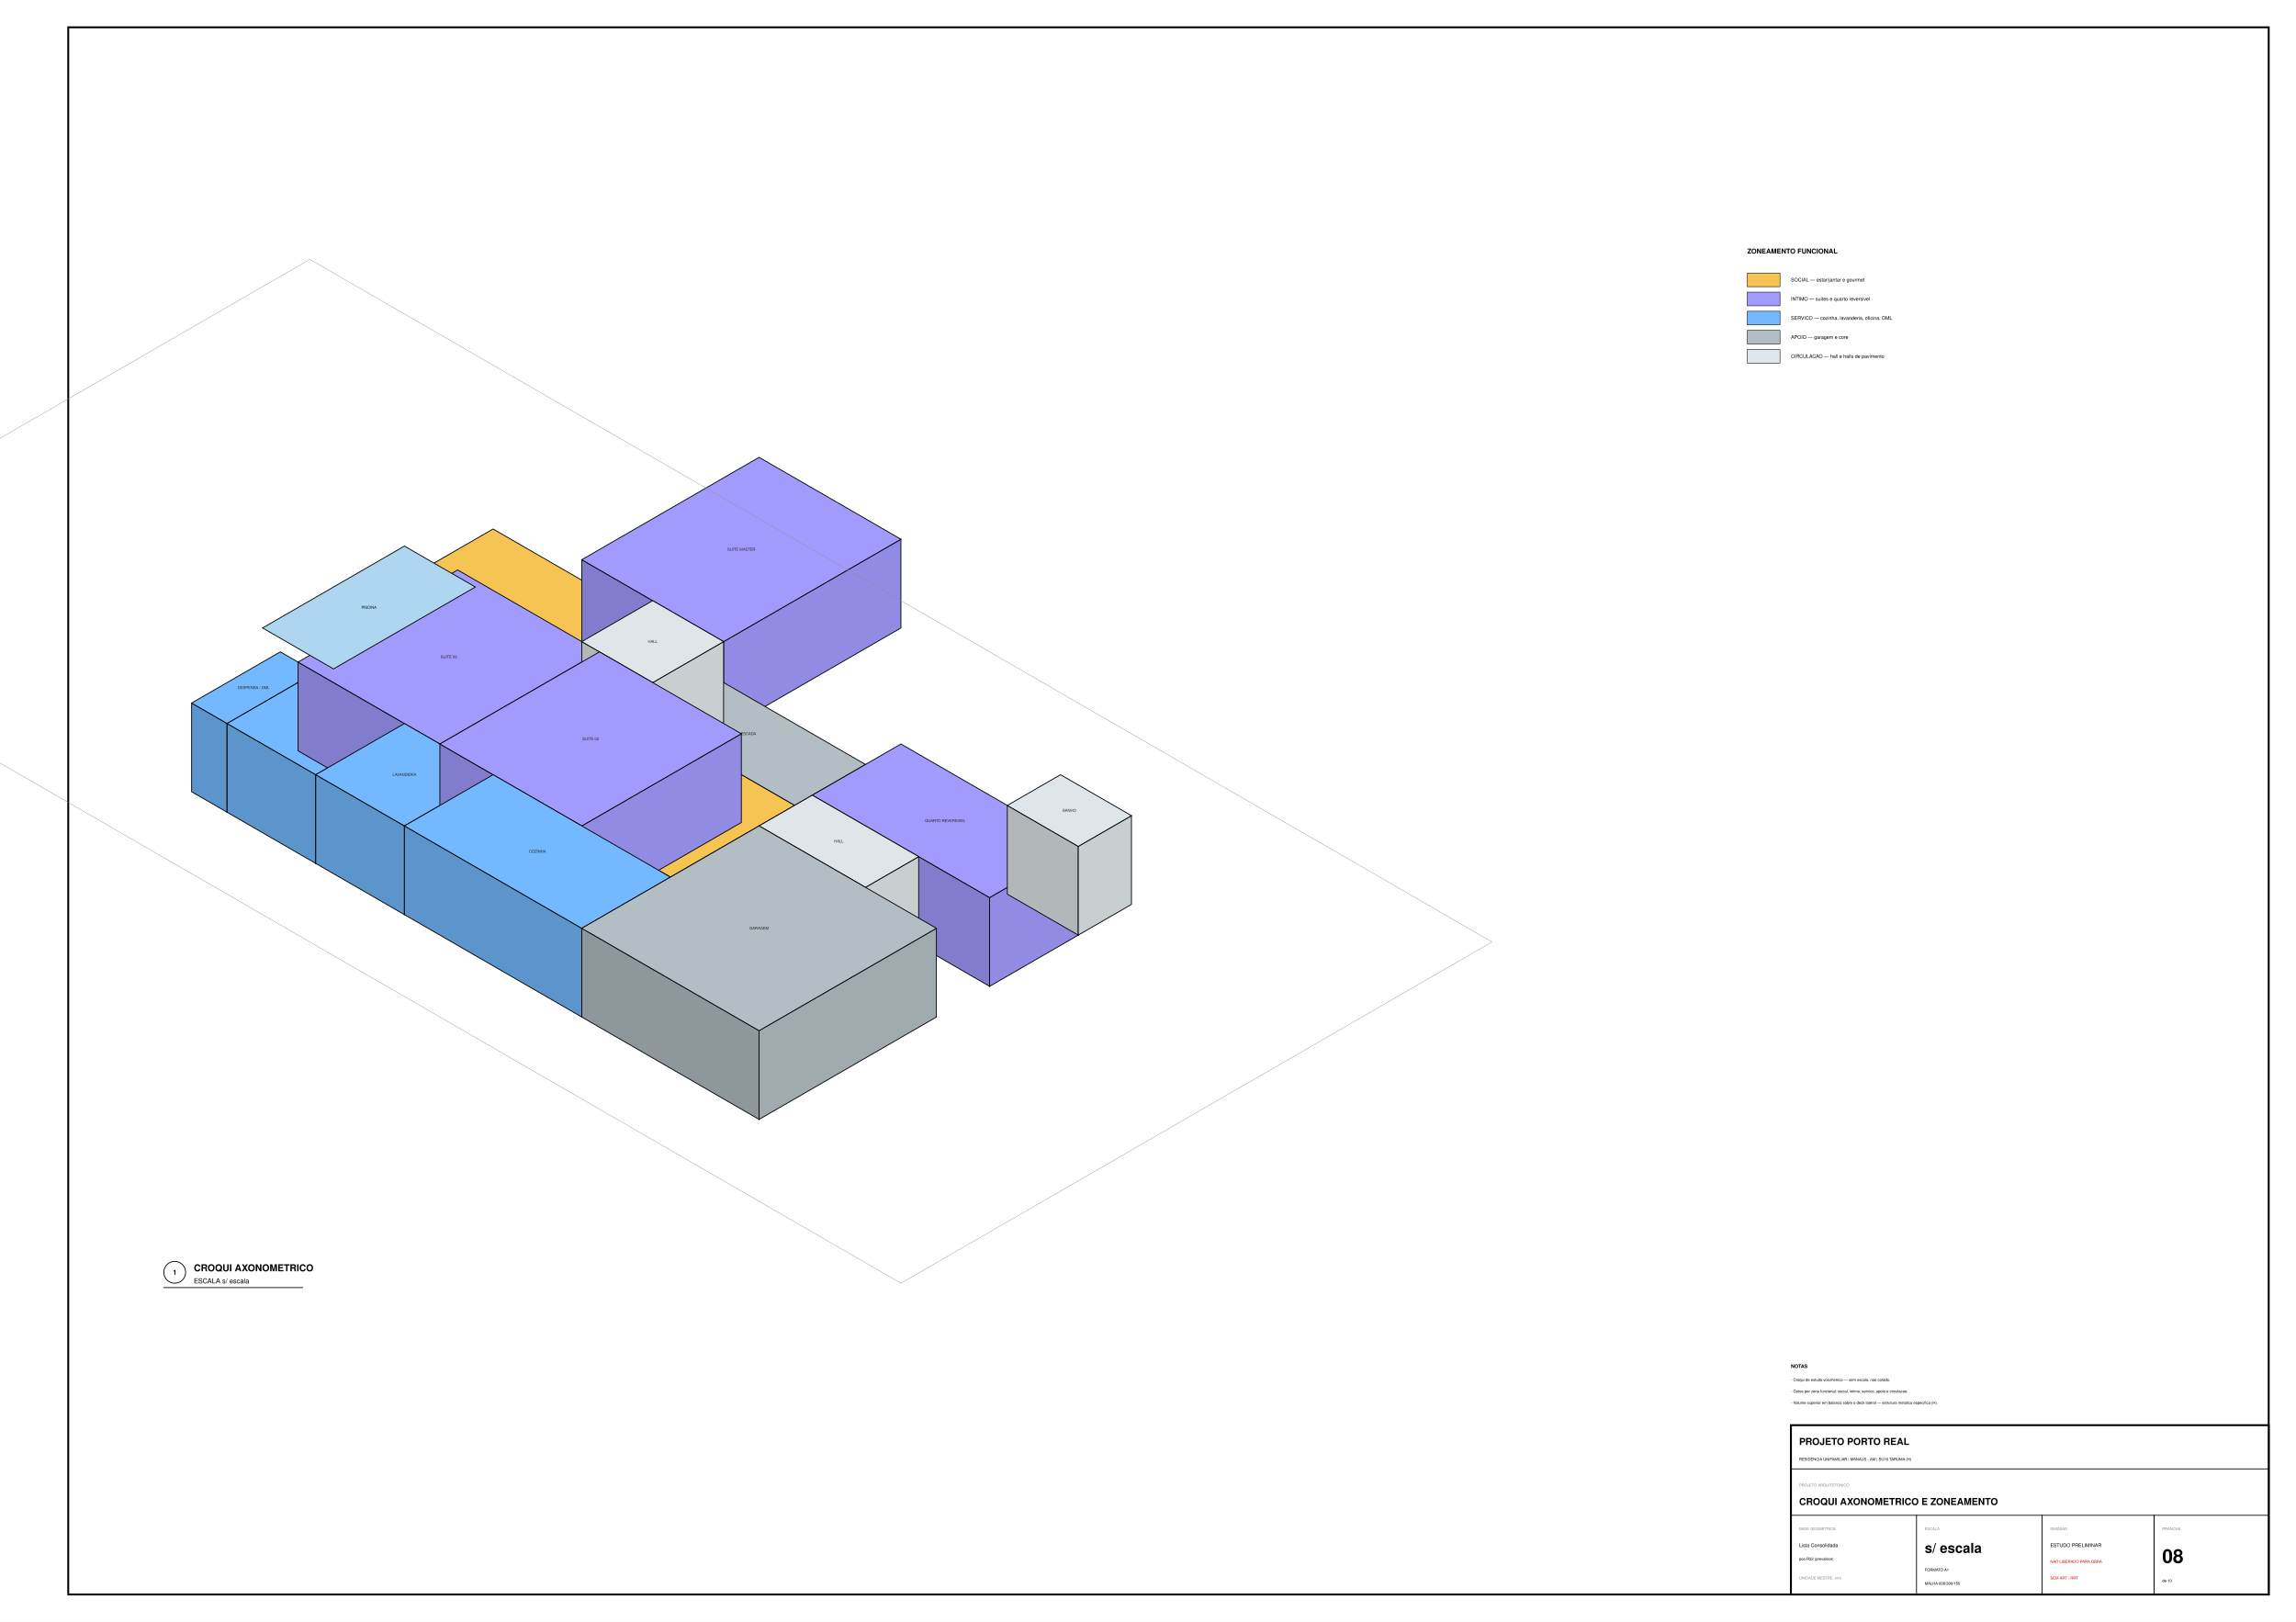
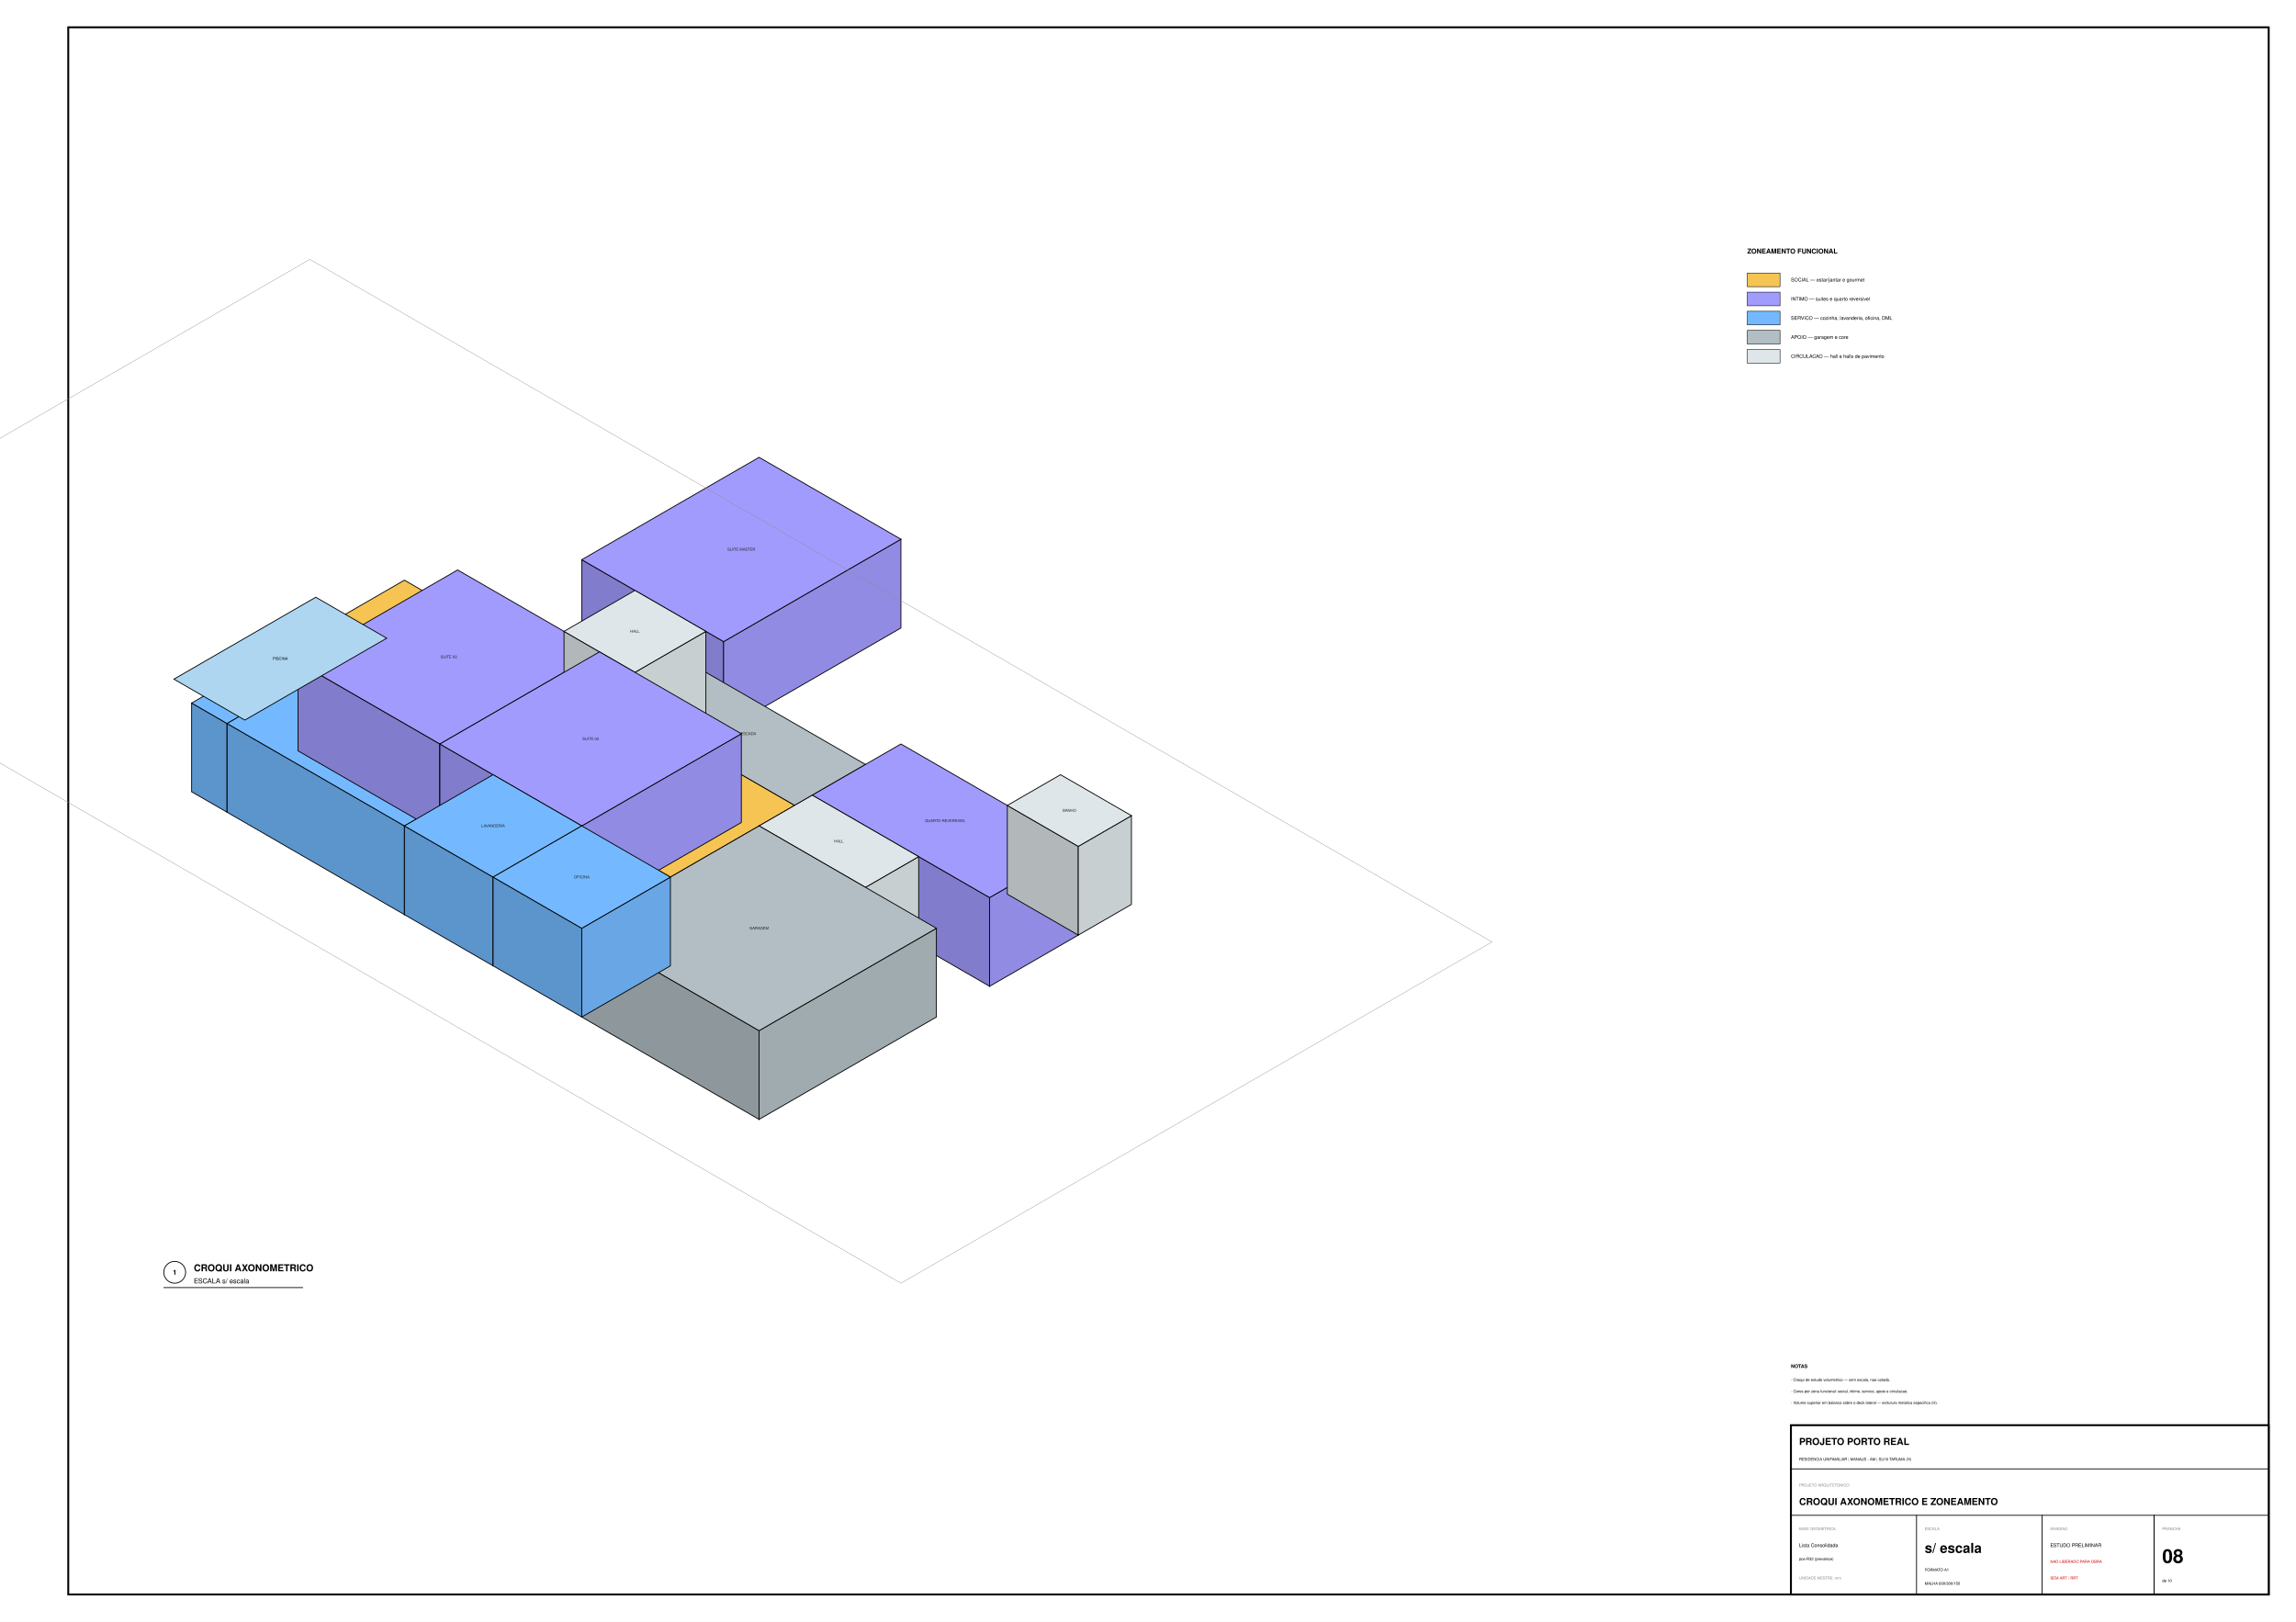
<svg xmlns="http://www.w3.org/2000/svg" version="1.1" width="841mm" height="594mm" viewBox="0 0 841 594">
  <rect width="841" height="594" fill="#ffffff" />
  <rect x="25.0" y="10" width="806.00" height="574.00" fill="none" stroke="#000" stroke-width="0.7" />
  <polygon points="656.000,522.000 831.000,522.000 831.000,584.000 656.000,584.000" stroke="#000000" stroke-width="0.7" fill="#fff" stroke-linejoin="miter" />
  <text x="659.000" y="528.000" font-family="Helvetica, Arial, sans-serif" font-size="3.50" font-weight="bold" fill="#000000" text-anchor="start" dominant-baseline="middle">PROJETO PORTO REAL</text>
  <text x="659.000" y="534.500" font-family="Helvetica, Arial, sans-serif" font-size="1.40" font-weight="normal" fill="#000000" text-anchor="start" dominant-baseline="middle">RESIDENCIA UNIFAMILIAR  |  MANAUS - AM  |  SU16 TARUMA (H)</text>
  <line x1="656.000" y1="538.000" x2="831.000" y2="538.000" stroke="#000000" stroke-width="0.3" fill="none" stroke-linecap="round" />
  <text x="659.000" y="544.000" font-family="Helvetica, Arial, sans-serif" font-size="1.40" font-weight="normal" fill="#8a8a8a" text-anchor="start" dominant-baseline="middle">PROJETO ARQUITETONICO</text>
  <text x="659.000" y="550.000" font-family="Helvetica, Arial, sans-serif" font-size="3.50" font-weight="bold" fill="#000000" text-anchor="start" dominant-baseline="middle">CROQUI AXONOMETRICO E ZONEAMENTO</text>
  <line x1="656.000" y1="555.000" x2="831.000" y2="555.000" stroke="#000000" stroke-width="0.3" fill="none" stroke-linecap="round" />
  <line x1="702.000" y1="555.000" x2="702.000" y2="584.000" stroke="#000000" stroke-width="0.3" fill="none" stroke-linecap="round" />
  <line x1="748.000" y1="555.000" x2="748.000" y2="584.000" stroke="#000000" stroke-width="0.3" fill="none" stroke-linecap="round" />
  <line x1="789.000" y1="555.000" x2="789.000" y2="584.000" stroke="#000000" stroke-width="0.3" fill="none" stroke-linecap="round" />
  <line x1="789.000" y1="555.000" x2="789.000" y2="584.000" stroke="#000000" stroke-width="0.3" fill="none" stroke-linecap="round" />
  <text x="659.000" y="560.000" font-family="Helvetica, Arial, sans-serif" font-size="1.40" font-weight="normal" fill="#8a8a8a" text-anchor="start" dominant-baseline="middle">BASE GEOMETRICA</text>
  <text x="659.000" y="566.000" font-family="Helvetica, Arial, sans-serif" font-size="1.80" font-weight="normal" fill="#000000" text-anchor="start" dominant-baseline="middle">Lista Consolidada</text>
  <text x="659.000" y="571.000" font-family="Helvetica, Arial, sans-serif" font-size="1.40" font-weight="normal" fill="#000000" text-anchor="start" dominant-baseline="middle">pos-R32 (prevalece)</text>
  <text x="659.000" y="578.000" font-family="Helvetica, Arial, sans-serif" font-size="1.40" font-weight="normal" fill="#8a8a8a" text-anchor="start" dominant-baseline="middle">UNIDADE MESTRE: mm</text>
  <text x="705.000" y="560.000" font-family="Helvetica, Arial, sans-serif" font-size="1.40" font-weight="normal" fill="#8a8a8a" text-anchor="start" dominant-baseline="middle">ESCALA</text>
  <text x="705.000" y="567.000" font-family="Helvetica, Arial, sans-serif" font-size="5.00" font-weight="bold" fill="#000000" text-anchor="start" dominant-baseline="middle">s/ escala</text>
  <text x="705.000" y="575.000" font-family="Helvetica, Arial, sans-serif" font-size="1.40" font-weight="normal" fill="#000000" text-anchor="start" dominant-baseline="middle">FORMATO A1</text>
  <text x="705.000" y="580.000" font-family="Helvetica, Arial, sans-serif" font-size="1.40" font-weight="normal" fill="#000000" text-anchor="start" dominant-baseline="middle">MALHA 600/300/150</text>
  <text x="751.000" y="560.000" font-family="Helvetica, Arial, sans-serif" font-size="1.40" font-weight="normal" fill="#8a8a8a" text-anchor="start" dominant-baseline="middle">EMISSAO</text>
  <text x="751.000" y="566.000" font-family="Helvetica, Arial, sans-serif" font-size="1.80" font-weight="normal" fill="#000000" text-anchor="start" dominant-baseline="middle">ESTUDO PRELIMINAR</text>
  <text x="751.000" y="572.000" font-family="Helvetica, Arial, sans-serif" font-size="1.40" font-weight="normal" fill="#c00" text-anchor="start" dominant-baseline="middle">NAO LIBERADO PARA OBRA</text>
  <text x="751.000" y="578.000" font-family="Helvetica, Arial, sans-serif" font-size="1.40" font-weight="normal" fill="#c00" text-anchor="start" dominant-baseline="middle">SEM ART / RRT</text>
  <text x="792.000" y="560.000" font-family="Helvetica, Arial, sans-serif" font-size="1.40" font-weight="normal" fill="#8a8a8a" text-anchor="start" dominant-baseline="middle">PRANCHA</text>
  <text x="792.000" y="570.000" font-family="Helvetica, Arial, sans-serif" font-size="7.00" font-weight="bold" fill="#000000" text-anchor="start" dominant-baseline="middle">08</text>
  <text x="792.000" y="579.000" font-family="Helvetica, Arial, sans-serif" font-size="1.40" font-weight="normal" fill="#000000" text-anchor="start" dominant-baseline="middle">de 10</text>
  <text x="656.000" y="500.400" font-family="Helvetica, Arial, sans-serif" font-size="1.80" font-weight="bold" fill="#000000" text-anchor="start" dominant-baseline="middle">NOTAS</text>
  <text x="656.000" y="505.400" font-family="Helvetica, Arial, sans-serif" font-size="1.40" font-weight="normal" fill="#000000" text-anchor="start" dominant-baseline="middle">- Croqui de estudo volumetrico — sem escala, nao cotado.</text>
  <text x="656.000" y="509.600" font-family="Helvetica, Arial, sans-serif" font-size="1.40" font-weight="normal" fill="#000000" text-anchor="start" dominant-baseline="middle">- Cores por zona funcional: social, intimo, servico, apoio e circulacao.</text>
  <text x="656.000" y="513.800" font-family="Helvetica, Arial, sans-serif" font-size="1.40" font-weight="normal" fill="#000000" text-anchor="start" dominant-baseline="middle">- Volume superior em balanco sobre o deck lateral — estrutura metalica especifica (H).</text>
-   <polygon points="213.087,297.500 135.144,252.500 135.144,220.000 213.087,265.000" stroke="#000000" stroke-width="0.3" fill="#c49c42" stroke-linejoin="miter" />
-   <polygon points="213.087,297.500 258.553,271.250 258.553,238.750 213.087,265.000" stroke="#000000" stroke-width="0.3" fill="#ddb04a" stroke-linejoin="miter" />
-   <polygon points="213.087,265.000 258.553,238.750 180.611,193.750 135.144,220.000" stroke="#000000" stroke-width="0.3" fill="#f6c453" stroke-linejoin="miter" />
-   <text x="196.849" y="229.375" font-family="Helvetica, Arial, sans-serif" font-size="1.40" font-weight="normal" fill="#222" text-anchor="middle" dominant-baseline="middle">GOURMET</text>
  <polygon points="265.048,267.500 213.087,237.500 213.087,205.000 265.048,235.000" stroke="#000000" stroke-width="0.3" fill="#817ccb" stroke-linejoin="miter" />
  <polygon points="265.048,267.500 330.000,230.000 330.000,197.500 265.048,235.000" stroke="#000000" stroke-width="0.3" fill="#918be4" stroke-linejoin="miter" />
  <polygon points="265.048,235.000 330.000,197.500 278.038,167.500 213.087,205.000" stroke="#000000" stroke-width="0.3" fill="#a29bfe" stroke-linejoin="miter" />
  <text x="271.543" y="201.250" font-family="Helvetica, Arial, sans-serif" font-size="1.40" font-weight="normal" fill="#222" text-anchor="middle" dominant-baseline="middle">SUITE MASTER</text>
+   <polygon points="180.611,316.250 102.668,271.250 102.668,238.750 180.611,283.750" stroke="#000000" stroke-width="0.3" fill="#c49c42" stroke-linejoin="miter" />
+   <polygon points="180.611,316.250 226.077,290.000 226.077,257.500 180.611,283.750" stroke="#000000" stroke-width="0.3" fill="#ddb04a" stroke-linejoin="miter" />
+   <polygon points="180.611,283.750 226.077,257.500 148.135,212.500 102.668,238.750" stroke="#000000" stroke-width="0.3" fill="#f6c453" stroke-linejoin="miter" />
+   <text x="164.373" y="248.125" font-family="Helvetica, Arial, sans-serif" font-size="1.40" font-weight="normal" fill="#222" text-anchor="middle" dominant-baseline="middle">GOURMET</text>
  <polygon points="83.183,297.500 70.192,290.000 70.192,257.500 83.183,265.000" stroke="#000000" stroke-width="0.3" fill="#5c94cc" stroke-linejoin="miter" />
  <polygon points="83.183,297.500 115.659,278.750 115.659,246.250 83.183,265.000" stroke="#000000" stroke-width="0.3" fill="#68a6e5" stroke-linejoin="miter" />
  <polygon points="83.183,265.000 115.659,246.250 102.668,238.750 70.192,257.500" stroke="#000000" stroke-width="0.3" fill="#74b9ff" stroke-linejoin="miter" />
  <text x="92.926" y="251.875" font-family="Helvetica, Arial, sans-serif" font-size="1.40" font-weight="normal" fill="#222" text-anchor="middle" dominant-baseline="middle">DESPENSA / DML</text>
  <polygon points="291.029,327.500 226.077,290.000 226.077,257.500 291.029,295.000" stroke="#000000" stroke-width="0.3" fill="#8e989c" stroke-linejoin="miter" />
  <polygon points="291.029,327.500 317.010,312.500 317.010,280.000 291.029,295.000" stroke="#000000" stroke-width="0.3" fill="#a0abaf" stroke-linejoin="miter" />
  <polygon points="291.029,295.000 317.010,280.000 252.058,242.500 226.077,257.500" stroke="#000000" stroke-width="0.3" fill="#b2bec3" stroke-linejoin="miter" />
  <text x="271.543" y="268.750" font-family="Helvetica, Arial, sans-serif" font-size="1.40" font-weight="normal" fill="#222" text-anchor="middle" dominant-baseline="middle">CORE / ESCADA</text>
-   <polygon points="115.659,316.250 83.183,297.500 83.183,265.000 115.659,283.750" stroke="#000000" stroke-width="0.3" fill="#5c94cc" stroke-linejoin="miter" />
-   <polygon points="115.659,316.250 148.135,297.500 148.135,265.000 115.659,283.750" stroke="#000000" stroke-width="0.3" fill="#68a6e5" stroke-linejoin="miter" />
-   <polygon points="115.659,283.750 148.135,265.000 115.659,246.250 83.183,265.000" stroke="#000000" stroke-width="0.3" fill="#74b9ff" stroke-linejoin="miter" />
-   <text x="115.659" y="265.000" font-family="Helvetica, Arial, sans-serif" font-size="1.40" font-weight="normal" fill="#222" text-anchor="middle" dominant-baseline="middle">OFICINA</text>
+   <polygon points="148.135,335.000 83.183,297.500 83.183,265.000 148.135,302.500" stroke="#000000" stroke-width="0.3" fill="#5c94cc" stroke-linejoin="miter" />
+   <polygon points="148.135,335.000 180.611,316.250 180.611,283.750 148.135,302.500" stroke="#000000" stroke-width="0.3" fill="#68a6e5" stroke-linejoin="miter" />
+   <polygon points="148.135,302.500 180.611,283.750 115.659,246.250 83.183,265.000" stroke="#000000" stroke-width="0.3" fill="#74b9ff" stroke-linejoin="miter" />
+   <text x="131.897" y="274.375" font-family="Helvetica, Arial, sans-serif" font-size="1.40" font-weight="normal" fill="#222" text-anchor="middle" dominant-baseline="middle">COZINHA</text>
  <polygon points="161.125,305.000 109.164,275.000 109.164,242.500 161.125,272.500" stroke="#000000" stroke-width="0.3" fill="#817ccb" stroke-linejoin="miter" />
  <polygon points="161.125,305.000 219.582,271.250 219.582,238.750 161.125,272.500" stroke="#000000" stroke-width="0.3" fill="#918be4" stroke-linejoin="miter" />
  <polygon points="161.125,272.500 219.582,238.750 167.620,208.750 109.164,242.500" stroke="#000000" stroke-width="0.3" fill="#a29bfe" stroke-linejoin="miter" />
  <text x="164.373" y="240.625" font-family="Helvetica, Arial, sans-serif" font-size="1.40" font-weight="normal" fill="#222" text-anchor="middle" dominant-baseline="middle">SUITE 03</text>
+   <polygon points="232.572,278.750 206.591,263.750 206.591,231.250 232.572,246.250" stroke="#000000" stroke-width="0.3" fill="#b2b8ba" stroke-linejoin="miter" />
+   <polygon points="232.572,278.750 258.553,263.750 258.553,231.250 232.572,246.250" stroke="#000000" stroke-width="0.3" fill="#c8cfd1" stroke-linejoin="miter" />
+   <polygon points="232.572,246.250 258.553,231.250 232.572,216.250 206.591,231.250" stroke="#000000" stroke-width="0.3" fill="#dfe6e9" stroke-linejoin="miter" />
+   <text x="232.572" y="231.250" font-family="Helvetica, Arial, sans-serif" font-size="1.40" font-weight="normal" fill="#222" text-anchor="middle" dominant-baseline="middle">HALL</text>
  <polygon points="245.563,353.750 180.611,316.250 180.611,283.750 245.563,321.250" stroke="#000000" stroke-width="0.3" fill="#c49c42" stroke-linejoin="miter" />
  <polygon points="245.563,353.750 291.029,327.500 291.029,295.000 245.563,321.250" stroke="#000000" stroke-width="0.3" fill="#ddb04a" stroke-linejoin="miter" />
  <polygon points="245.563,321.250 291.029,295.000 226.077,257.500 180.611,283.750" stroke="#000000" stroke-width="0.3" fill="#f6c453" stroke-linejoin="miter" />
  <text x="235.820" y="289.375" font-family="Helvetica, Arial, sans-serif" font-size="1.40" font-weight="normal" fill="#222" text-anchor="middle" dominant-baseline="middle">ESTAR / JANTAR</text>
-   <polygon points="239.067,282.500 213.087,267.500 213.087,235.000 239.067,250.000" stroke="#000000" stroke-width="0.3" fill="#b2b8ba" stroke-linejoin="miter" />
-   <polygon points="239.067,282.500 265.048,267.500 265.048,235.000 239.067,250.000" stroke="#000000" stroke-width="0.3" fill="#c8cfd1" stroke-linejoin="miter" />
-   <polygon points="239.067,250.000 265.048,235.000 239.067,220.000 213.087,235.000" stroke="#000000" stroke-width="0.3" fill="#dfe6e9" stroke-linejoin="miter" />
-   <text x="239.067" y="235.000" font-family="Helvetica, Arial, sans-serif" font-size="1.40" font-weight="normal" fill="#222" text-anchor="middle" dominant-baseline="middle">HALL</text>
-   <polygon points="148.135,335.000 115.659,316.250 115.659,283.750 148.135,302.500" stroke="#000000" stroke-width="0.3" fill="#5c94cc" stroke-linejoin="miter" />
-   <polygon points="148.135,335.000 180.611,316.250 180.611,283.750 148.135,302.500" stroke="#000000" stroke-width="0.3" fill="#68a6e5" stroke-linejoin="miter" />
-   <polygon points="148.135,302.500 180.611,283.750 148.135,265.000 115.659,283.750" stroke="#000000" stroke-width="0.3" fill="#74b9ff" stroke-linejoin="miter" />
-   <text x="148.135" y="283.750" font-family="Helvetica, Arial, sans-serif" font-size="1.40" font-weight="normal" fill="#222" text-anchor="middle" dominant-baseline="middle">LAVANDERIA</text>
  <polygon points="362.476,361.250 297.524,323.750 297.524,291.250 362.476,328.750" stroke="#000000" stroke-width="0.3" fill="#817ccb" stroke-linejoin="miter" />
  <polygon points="362.476,361.250 394.952,342.500 394.952,310.000 362.476,328.750" stroke="#000000" stroke-width="0.3" fill="#918be4" stroke-linejoin="miter" />
  <polygon points="362.476,328.750 394.952,310.000 330.000,272.500 297.524,291.250" stroke="#000000" stroke-width="0.3" fill="#a29bfe" stroke-linejoin="miter" />
  <text x="346.238" y="300.625" font-family="Helvetica, Arial, sans-serif" font-size="1.40" font-weight="normal" fill="#222" text-anchor="middle" dominant-baseline="middle">QUARTO REVERSIVEL</text>
  <polygon points="213.087,335.000 161.125,305.000 161.125,272.500 213.087,302.500" stroke="#000000" stroke-width="0.3" fill="#817ccb" stroke-linejoin="miter" />
  <polygon points="213.087,335.000 271.543,301.250 271.543,268.750 213.087,302.500" stroke="#000000" stroke-width="0.3" fill="#918be4" stroke-linejoin="miter" />
  <polygon points="213.087,302.500 271.543,268.750 219.582,238.750 161.125,272.500" stroke="#000000" stroke-width="0.3" fill="#a29bfe" stroke-linejoin="miter" />
  <text x="216.334" y="270.625" font-family="Helvetica, Arial, sans-serif" font-size="1.40" font-weight="normal" fill="#222" text-anchor="middle" dominant-baseline="middle">SUITE 02</text>
  <polygon points="394.952,342.500 368.971,327.500 368.971,295.000 394.952,310.000" stroke="#000000" stroke-width="0.3" fill="#b2b8ba" stroke-linejoin="miter" />
  <polygon points="394.952,342.500 414.437,331.250 414.437,298.750 394.952,310.000" stroke="#000000" stroke-width="0.3" fill="#c8cfd1" stroke-linejoin="miter" />
  <polygon points="394.952,310.000 414.437,298.750 388.457,283.750 368.971,295.000" stroke="#000000" stroke-width="0.3" fill="#dfe6e9" stroke-linejoin="miter" />
  <text x="391.704" y="296.875" font-family="Helvetica, Arial, sans-serif" font-size="1.40" font-weight="normal" fill="#222" text-anchor="middle" dominant-baseline="middle">BANHO</text>
-   <polygon points="213.087,372.500 148.135,335.000 148.135,302.500 213.087,340.000" stroke="#000000" stroke-width="0.3" fill="#5c94cc" stroke-linejoin="miter" />
-   <polygon points="213.087,372.500 245.563,353.750 245.563,321.250 213.087,340.000" stroke="#000000" stroke-width="0.3" fill="#68a6e5" stroke-linejoin="miter" />
-   <polygon points="213.087,340.000 245.563,321.250 180.611,283.750 148.135,302.500" stroke="#000000" stroke-width="0.3" fill="#74b9ff" stroke-linejoin="miter" />
-   <text x="196.849" y="311.875" font-family="Helvetica, Arial, sans-serif" font-size="1.40" font-weight="normal" fill="#222" text-anchor="middle" dominant-baseline="middle">COZINHA</text>
+   <polygon points="180.611,353.750 148.135,335.000 148.135,302.500 180.611,321.250" stroke="#000000" stroke-width="0.3" fill="#5c94cc" stroke-linejoin="miter" />
+   <polygon points="180.611,353.750 213.087,335.000 213.087,302.500 180.611,321.250" stroke="#000000" stroke-width="0.3" fill="#68a6e5" stroke-linejoin="miter" />
+   <polygon points="180.611,321.250 213.087,302.500 180.611,283.750 148.135,302.500" stroke="#000000" stroke-width="0.3" fill="#74b9ff" stroke-linejoin="miter" />
+   <text x="180.611" y="302.500" font-family="Helvetica, Arial, sans-serif" font-size="1.40" font-weight="normal" fill="#222" text-anchor="middle" dominant-baseline="middle">LAVANDERIA</text>
  <polygon points="317.010,357.500 278.038,335.000 278.038,302.500 317.010,325.000" stroke="#000000" stroke-width="0.3" fill="#b2b8ba" stroke-linejoin="miter" />
  <polygon points="317.010,357.500 336.495,346.250 336.495,313.750 317.010,325.000" stroke="#000000" stroke-width="0.3" fill="#c8cfd1" stroke-linejoin="miter" />
  <polygon points="317.010,325.000 336.495,313.750 297.524,291.250 278.038,302.500" stroke="#000000" stroke-width="0.3" fill="#dfe6e9" stroke-linejoin="miter" />
  <text x="307.267" y="308.125" font-family="Helvetica, Arial, sans-serif" font-size="1.40" font-weight="normal" fill="#222" text-anchor="middle" dominant-baseline="middle">HALL</text>
  <polygon points="278.038,410.000 213.087,372.500 213.087,340.000 278.038,377.500" stroke="#000000" stroke-width="0.3" fill="#8e989c" stroke-linejoin="miter" />
  <polygon points="278.038,410.000 342.990,372.500 342.990,340.000 278.038,377.500" stroke="#000000" stroke-width="0.3" fill="#a0abaf" stroke-linejoin="miter" />
  <polygon points="278.038,377.500 342.990,340.000 278.038,302.500 213.087,340.000" stroke="#000000" stroke-width="0.3" fill="#b2bec3" stroke-linejoin="miter" />
  <text x="278.038" y="340.000" font-family="Helvetica, Arial, sans-serif" font-size="1.40" font-weight="normal" fill="#222" text-anchor="middle" dominant-baseline="middle">GARAGEM</text>
-   <polygon points="122.154,245.000 174.115,215.000 148.135,200.000 96.173,230.000" stroke="#000000" stroke-width="0.3" fill="#aed6f1" stroke-linejoin="miter" />
-   <text x="135.144" y="222.500" font-family="Helvetica, Arial, sans-serif" font-size="1.40" font-weight="normal" fill="#000000" text-anchor="middle" dominant-baseline="middle">PISCINA</text>
+   <polygon points="213.087,372.500 180.611,353.750 180.611,321.250 213.087,340.000" stroke="#000000" stroke-width="0.3" fill="#5c94cc" stroke-linejoin="miter" />
+   <polygon points="213.087,372.500 245.563,353.750 245.563,321.250 213.087,340.000" stroke="#000000" stroke-width="0.3" fill="#68a6e5" stroke-linejoin="miter" />
+   <polygon points="213.087,340.000 245.563,321.250 213.087,302.500 180.611,321.250" stroke="#000000" stroke-width="0.3" fill="#74b9ff" stroke-linejoin="miter" />
+   <text x="213.087" y="321.250" font-family="Helvetica, Arial, sans-serif" font-size="1.40" font-weight="normal" fill="#222" text-anchor="middle" dominant-baseline="middle">OFICINA</text>
+   <polygon points="89.678,263.750 141.639,233.750 115.659,218.750 63.697,248.750" stroke="#000000" stroke-width="0.3" fill="#aed6f1" stroke-linejoin="miter" />
+   <text x="102.668" y="241.250" font-family="Helvetica, Arial, sans-serif" font-size="1.40" font-weight="normal" fill="#000000" text-anchor="middle" dominant-baseline="middle">PISCINA</text>
  <polygon points="330.000,470.000 546.506,345.000 113.494,95.000 -103.013,220.000" stroke="#8a8a8a" stroke-width="0.13" fill="none" stroke-linejoin="miter" />
  <polygon points="640.000,100.000 652.000,100.000 652.000,105.000 640.000,105.000" stroke="#000000" stroke-width="0.18" fill="#f6c453" stroke-linejoin="miter" />
  <text x="656.000" y="102.500" font-family="Helvetica, Arial, sans-serif" font-size="1.80" font-weight="normal" fill="#000000" text-anchor="start" dominant-baseline="middle">SOCIAL — estar/jantar e gourmet</text>
  <polygon points="640.000,107.000 652.000,107.000 652.000,112.000 640.000,112.000" stroke="#000000" stroke-width="0.18" fill="#a29bfe" stroke-linejoin="miter" />
  <text x="656.000" y="109.500" font-family="Helvetica, Arial, sans-serif" font-size="1.80" font-weight="normal" fill="#000000" text-anchor="start" dominant-baseline="middle">INTIMO — suites e quarto reversivel</text>
  <polygon points="640.000,114.000 652.000,114.000 652.000,119.000 640.000,119.000" stroke="#000000" stroke-width="0.18" fill="#74b9ff" stroke-linejoin="miter" />
  <text x="656.000" y="116.500" font-family="Helvetica, Arial, sans-serif" font-size="1.80" font-weight="normal" fill="#000000" text-anchor="start" dominant-baseline="middle">SERVICO — cozinha, lavanderia, oficina, DML</text>
  <polygon points="640.000,121.000 652.000,121.000 652.000,126.000 640.000,126.000" stroke="#000000" stroke-width="0.18" fill="#b2bec3" stroke-linejoin="miter" />
  <text x="656.000" y="123.500" font-family="Helvetica, Arial, sans-serif" font-size="1.80" font-weight="normal" fill="#000000" text-anchor="start" dominant-baseline="middle">APOIO — garagem e core</text>
  <polygon points="640.000,128.000 652.000,128.000 652.000,133.000 640.000,133.000" stroke="#000000" stroke-width="0.18" fill="#dfe6e9" stroke-linejoin="miter" />
  <text x="656.000" y="130.500" font-family="Helvetica, Arial, sans-serif" font-size="1.80" font-weight="normal" fill="#000000" text-anchor="start" dominant-baseline="middle">CIRCULACAO — hall e halls de pavimento</text>
  <text x="640.000" y="92.000" font-family="Helvetica, Arial, sans-serif" font-size="2.50" font-weight="bold" fill="#000000" text-anchor="start" dominant-baseline="middle">ZONEAMENTO FUNCIONAL</text>
  <circle cx="64.000" cy="466.000" r="4.000" stroke="#000000" stroke-width="0.3" fill="none" />
  <text x="64.000" y="466.000" font-family="Helvetica, Arial, sans-serif" font-size="2.50" font-weight="bold" fill="#000000" text-anchor="middle" dominant-baseline="middle">1</text>
  <text x="71.000" y="464.400" font-family="Helvetica, Arial, sans-serif" font-size="3.50" font-weight="bold" fill="#000000" text-anchor="start" dominant-baseline="middle">CROQUI AXONOMETRICO</text>
  <text x="71.000" y="469.200" font-family="Helvetica, Arial, sans-serif" font-size="2.50" font-weight="normal" fill="#000000" text-anchor="start" dominant-baseline="middle">ESCALA s/ escala</text>
  <line x1="60.000" y1="471.600" x2="110.900" y2="471.600" stroke="#000000" stroke-width="0.3" fill="none" stroke-linecap="round" />
</svg>
